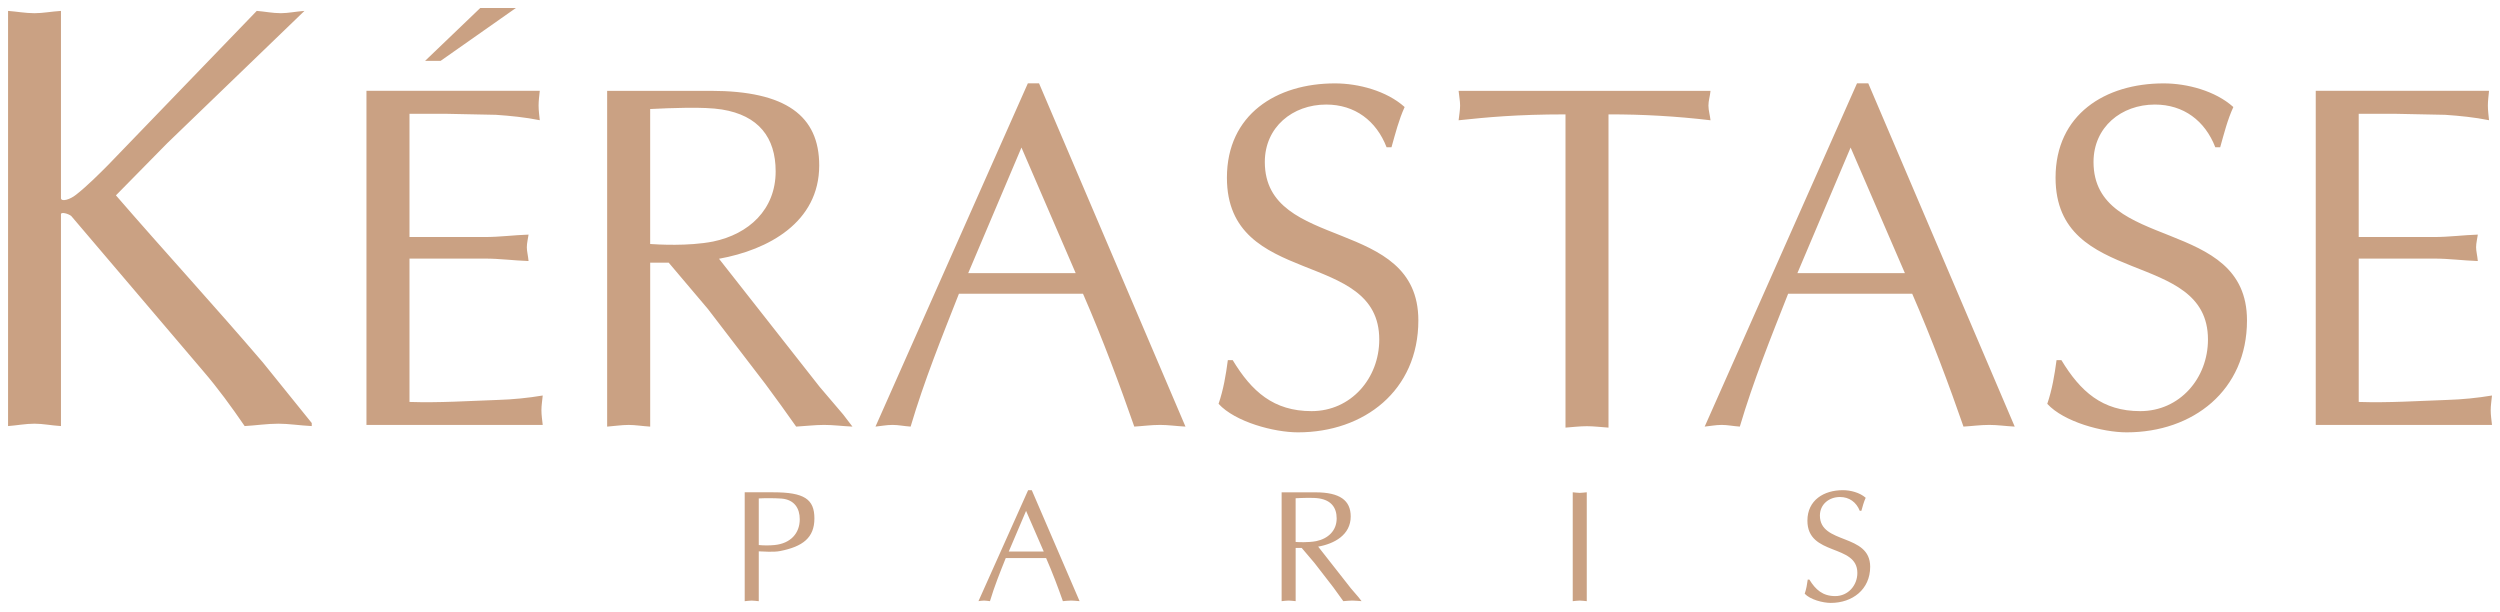
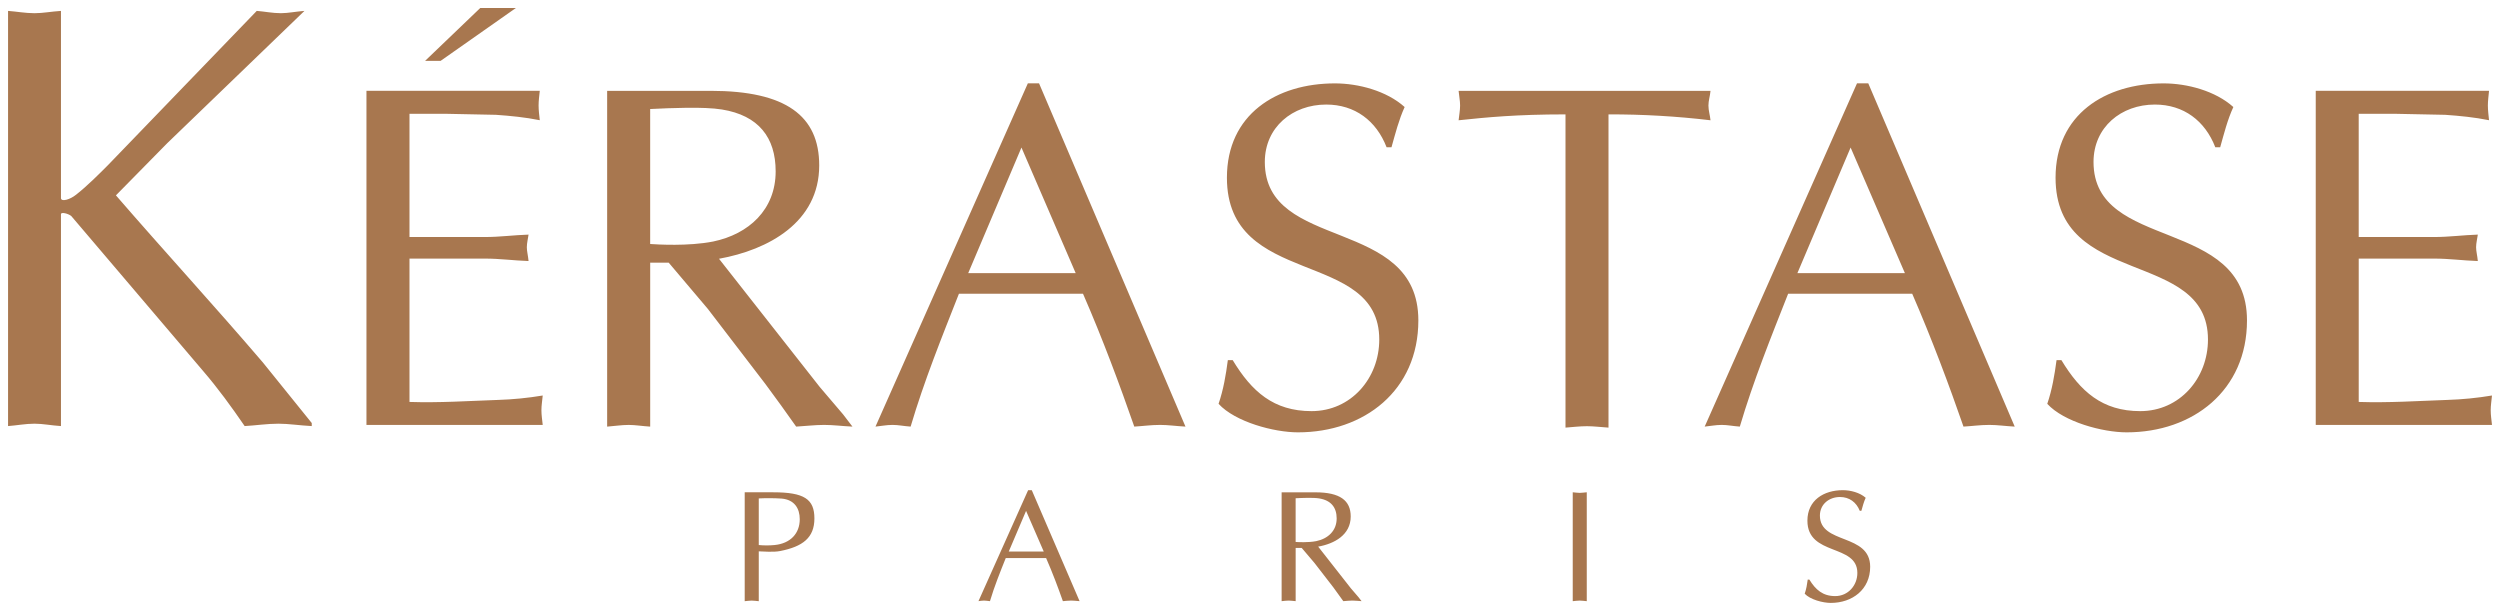
<svg xmlns="http://www.w3.org/2000/svg" viewBox="29.33 86.16 155.42 37.99">
  <g fill-rule="evenodd" clip-rule="evenodd">
-     <path fill="#caa183" d="M39.73 95.059l-3.193 3.246c3.006 3.473 6.125 6.869 9.129 10.381l3.045 3.773v.189c-.754-.037-1.43-.148-2.067-.148-.715 0-1.426.111-2.104.148-.828-1.207-1.653-2.344-2.593-3.436l-8.189-9.625c-.188-.15-.638-.266-.638-.111v13.172c-.6-.037-1.122-.148-1.644-.148-.562 0-1.122.111-1.645.148v-25.81c.523.038 1.083.143 1.645.143.522 0 1.044-.105 1.644-.143v11.654c.035.227.562.076.939-.227.677-.527 1.465-1.318 1.992-1.848l9.241-9.58c.488.038.978.143 1.503.143.451 0 .939-.105 1.463-.143l-8.528 8.222zM54.787 100.895h4.702c.912 0 1.791-.121 2.7-.15-.03.242-.107.516-.107.791 0 .242.077.516.107.852-.909-.029-1.788-.152-2.7-.152h-4.702v8.912c1.852.061 3.671-.061 5.492-.125a20.8 20.8 0 0 0 2.791-.275c-.031.34-.081.613-.081.916 0 .305.05.609.081.914H52.112V91.805h10.775c-.033.334-.074.609-.074.915 0 .304.041.607.074.913-.911-.183-1.82-.272-2.73-.335l-3.036-.062h-2.334v7.659zM69.751 92.938c1.274-.063 3.338-.154 4.46.029 2.276.368 3.34 1.738 3.34 3.847 0 2.379-1.671 3.902-3.887 4.361-1.547.305-3.489.184-3.914.154v-8.391h.001zm-2.675 19.744c.427-.029.881-.105 1.337-.105.426 0 .851.076 1.338.105V102.49h1.152l2.428 2.869 3.582 4.674a122.36 122.36 0 0 1 1.913 2.648c.551-.029 1.159-.105 1.737-.105.578 0 1.123.076 1.762.105l-.58-.758-1.456-1.709-6.26-7.967c3.065-.553 6.23-2.262 6.23-5.803 0-3.082-2.07-4.637-6.746-4.637h-6.438v20.875h.001zM96.204 103.141h-6.683l3.311-7.809 3.372 7.809zm-2.278-11.799h-.697l-9.472 21.339c.333-.029.667-.105 1.062-.105.364 0 .698.076 1.122.105.85-2.869 1.943-5.564 3.004-8.26h7.713c1.217 2.787 2.307 5.729 3.188 8.26.514-.029 1.029-.105 1.607-.105.516 0 1.002.076 1.576.105l-9.103-21.339zM105.965 108.549c1.18 1.951 2.541 3.17 4.902 3.17 2.455 0 4.209-2.043 4.209-4.451 0-5.672-9.471-3.172-9.471-10.062 0-3.934 3.082-5.862 6.715-5.862 1.455 0 3.211.461 4.334 1.47-.363.793-.576 1.646-.818 2.5h-.305c-.637-1.646-1.969-2.654-3.754-2.654-2.09 0-3.816 1.404-3.816 3.569 0 5.609 9.545 3.355 9.545 9.85 0 4.361-3.369 6.959-7.486 6.959-1.484 0-3.902-.645-4.934-1.773.303-.885.457-1.801.576-2.715h.303v-.001zM129.328 112.744c-.486-.031-.91-.088-1.338-.088-.455 0-.912.057-1.336.088V93.271c-3.064 0-4.916.184-6.645.366.029-.305.092-.609.092-.917 0-.302-.062-.576-.092-.911h15.66c-.031.335-.129.609-.129.911 0 .308.098.612.129.917a52.676 52.676 0 0 0-6.342-.366v19.473h.001zM147.754 103.141h-6.684l3.309-7.809 3.375 7.809zm-2.277-11.799h-.701l-9.469 21.339c.334-.029.668-.105 1.061-.105.365 0 .699.076 1.123.105.85-2.869 1.941-5.564 3.004-8.26h7.713c1.213 2.787 2.311 5.729 3.188 8.26.516-.029 1.029-.105 1.607-.105.516 0 1.002.076 1.578.105l-9.104-21.339zM157.484 108.549c1.18 1.951 2.539 3.17 4.902 3.17 2.455 0 4.209-2.043 4.209-4.451 0-5.672-9.475-3.172-9.475-10.062 0-3.934 3.086-5.862 6.717-5.862 1.457 0 3.213.461 4.336 1.47-.365.793-.578 1.646-.818 2.5h-.305c-.637-1.646-1.969-2.654-3.756-2.654-2.09 0-3.814 1.404-3.814 3.569 0 5.609 9.541 3.355 9.541 9.85 0 4.361-3.363 6.959-7.484 6.959-1.482 0-3.902-.645-4.932-1.773.301-.885.455-1.801.576-2.715h.303v-.001zM175.967 100.895h4.703c.91 0 1.789-.121 2.701-.15-.029.242-.107.516-.107.791 0 .242.078.516.107.852-.912-.029-1.791-.152-2.701-.152h-4.703v8.912c1.852.061 3.674-.061 5.492-.125a20.829 20.829 0 0 0 2.793-.275c-.031.34-.08.613-.08.916 0 .305.049.609.08.914h-10.957V91.805h10.773c-.029.334-.072.609-.072.915 0 .304.043.607.072.913-.912-.183-1.818-.272-2.729-.335l-3.037-.062h-2.336v7.659h.001zM55.757 89.944l3.431-3.288h2.216l-4.682 3.288h-.965zM76.5 117.146a12.5 12.5 0 0 1 1.427.01c.786.07 1.122.605 1.122 1.283 0 .881-.575 1.508-1.567 1.605a5.162 5.162 0 0 1-.981 0v-2.898H76.5zm0 3.29c.249 0 .892.07 1.339-.021 1.398-.277 2.121-.826 2.121-2.025 0-1.201-.634-1.625-2.559-1.625h-1.774v6.77c.138-.012.289-.037.436-.037.14 0 .279.025.438.037v-3.099H76.5zM94.217 120.447h-2.174l1.076-2.527 1.098 2.527zm-.743-3.812h-.228l-3.087 6.898c.109-.012.216-.037.347-.037.118 0 .228.025.368.037.277-.928.631-1.803.981-2.678h2.51c.397.904.754 1.859 1.042 2.678.166-.012.334-.037.523-.037.169 0 .329.025.516.037l-2.972-6.898zM109.877 117.135c.416-.02 1.092-.049 1.459.01.744.119 1.092.564 1.092 1.246 0 .77-.547 1.262-1.27 1.41-.506.098-1.141.061-1.281.051v-2.717zm-.871 6.398c.139-.012.287-.037.436-.037.141 0 .279.025.436.037v-3.309h.377l.793.934 1.174 1.518c.207.279.402.555.619.857.178-.012.373-.037.559-.037.191 0 .367.025.576.037l-.188-.244-.477-.555-2.033-2.592c1.002-.176 2.023-.727 2.023-1.873 0-.998-.668-1.502-2.193-1.502h-2.102v6.766zM127.104 116.764c.139.01.289.037.436.037.141 0 .277-.027.436-.037v6.77c-.158-.012-.295-.037-.436-.037-.146 0-.297.025-.436.037v-6.77zM141.814 122.191c.387.633.836 1.027 1.607 1.027.801 0 1.377-.662 1.377-1.438 0-1.834-3.105-1.025-3.105-3.252 0-1.271 1.018-1.895 2.203-1.895.475 0 1.053.148 1.42.473-.119.26-.189.533-.268.811h-.1c-.211-.531-.645-.859-1.23-.859-.682 0-1.248.455-1.248 1.154 0 1.812 3.125 1.084 3.125 3.184 0 1.41-1.104 2.246-2.451 2.246-.486 0-1.281-.207-1.619-.572.1-.285.148-.582.188-.879h.101z" />
+     <path fill="#a8774f" d="M39.73 95.059l-3.193 3.246c3.006 3.473 6.125 6.869 9.129 10.381l3.045 3.773v.189c-.754-.037-1.43-.148-2.067-.148-.715 0-1.426.111-2.104.148-.828-1.207-1.653-2.344-2.593-3.436l-8.189-9.625c-.188-.15-.638-.266-.638-.111v13.172c-.6-.037-1.122-.148-1.644-.148-.562 0-1.122.111-1.645.148v-25.81c.523.038 1.083.143 1.645.143.522 0 1.044-.105 1.644-.143v11.654c.035.227.562.076.939-.227.677-.527 1.465-1.318 1.992-1.848l9.241-9.58c.488.038.978.143 1.503.143.451 0 .939-.105 1.463-.143l-8.528 8.222zM54.787 100.895h4.702c.912 0 1.791-.121 2.7-.15-.03.242-.107.516-.107.791 0 .242.077.516.107.852-.909-.029-1.788-.152-2.7-.152h-4.702v8.912c1.852.061 3.671-.061 5.492-.125a20.8 20.8 0 0 0 2.791-.275c-.031.34-.081.613-.081.916 0 .305.05.609.081.914H52.112V91.805h10.775c-.033.334-.074.609-.074.915 0 .304.041.607.074.913-.911-.183-1.82-.272-2.73-.335l-3.036-.062h-2.334v7.659zM69.751 92.938c1.274-.063 3.338-.154 4.46.029 2.276.368 3.34 1.738 3.34 3.847 0 2.379-1.671 3.902-3.887 4.361-1.547.305-3.489.184-3.914.154v-8.391h.001zm-2.675 19.744c.427-.029.881-.105 1.337-.105.426 0 .851.076 1.338.105V102.49h1.152l2.428 2.869 3.582 4.674a122.36 122.36 0 0 1 1.913 2.648c.551-.029 1.159-.105 1.737-.105.578 0 1.123.076 1.762.105l-.58-.758-1.456-1.709-6.26-7.967c3.065-.553 6.23-2.262 6.23-5.803 0-3.082-2.07-4.637-6.746-4.637h-6.438v20.875h.001zM96.204 103.141h-6.683l3.311-7.809 3.372 7.809zm-2.278-11.799h-.697l-9.472 21.339c.333-.029.667-.105 1.062-.105.364 0 .698.076 1.122.105.85-2.869 1.943-5.564 3.004-8.26h7.713c1.217 2.787 2.307 5.729 3.188 8.26.514-.029 1.029-.105 1.607-.105.516 0 1.002.076 1.576.105l-9.103-21.339zM105.965 108.549c1.18 1.951 2.541 3.17 4.902 3.17 2.455 0 4.209-2.043 4.209-4.451 0-5.672-9.471-3.172-9.471-10.062 0-3.934 3.082-5.862 6.715-5.862 1.455 0 3.211.461 4.334 1.47-.363.793-.576 1.646-.818 2.5h-.305c-.637-1.646-1.969-2.654-3.754-2.654-2.09 0-3.816 1.404-3.816 3.569 0 5.609 9.545 3.355 9.545 9.85 0 4.361-3.369 6.959-7.486 6.959-1.484 0-3.902-.645-4.934-1.773.303-.885.457-1.801.576-2.715h.303v-.001zM129.328 112.744c-.486-.031-.91-.088-1.338-.088-.455 0-.912.057-1.336.088V93.271c-3.064 0-4.916.184-6.645.366.029-.305.092-.609.092-.917 0-.302-.062-.576-.092-.911h15.66c-.031.335-.129.609-.129.911 0 .308.098.612.129.917a52.676 52.676 0 0 0-6.342-.366v19.473h.001zM147.754 103.141h-6.684l3.309-7.809 3.375 7.809zm-2.277-11.799h-.701l-9.469 21.339c.334-.029.668-.105 1.061-.105.365 0 .699.076 1.123.105.85-2.869 1.941-5.564 3.004-8.26h7.713c1.213 2.787 2.311 5.729 3.188 8.26.516-.029 1.029-.105 1.607-.105.516 0 1.002.076 1.578.105l-9.104-21.339zM157.484 108.549c1.18 1.951 2.539 3.17 4.902 3.17 2.455 0 4.209-2.043 4.209-4.451 0-5.672-9.475-3.172-9.475-10.062 0-3.934 3.086-5.862 6.717-5.862 1.457 0 3.213.461 4.336 1.47-.365.793-.578 1.646-.818 2.5h-.305c-.637-1.646-1.969-2.654-3.756-2.654-2.09 0-3.814 1.404-3.814 3.569 0 5.609 9.541 3.355 9.541 9.85 0 4.361-3.363 6.959-7.484 6.959-1.482 0-3.902-.645-4.932-1.773.301-.885.455-1.801.576-2.715h.303v-.001zM175.967 100.895h4.703c.91 0 1.789-.121 2.701-.15-.029.242-.107.516-.107.791 0 .242.078.516.107.852-.912-.029-1.791-.152-2.701-.152h-4.703v8.912c1.852.061 3.674-.061 5.492-.125a20.829 20.829 0 0 0 2.793-.275c-.031.34-.08.613-.08.916 0 .305.049.609.08.914h-10.957V91.805h10.773c-.029.334-.072.609-.072.915 0 .304.043.607.072.913-.912-.183-1.818-.272-2.729-.335l-3.037-.062h-2.336v7.659h.001zM55.757 89.944l3.431-3.288h2.216l-4.682 3.288h-.965zM76.5 117.146a12.5 12.5 0 0 1 1.427.01c.786.07 1.122.605 1.122 1.283 0 .881-.575 1.508-1.567 1.605a5.162 5.162 0 0 1-.981 0v-2.898H76.5zm0 3.29c.249 0 .892.07 1.339-.021 1.398-.277 2.121-.826 2.121-2.025 0-1.201-.634-1.625-2.559-1.625h-1.774v6.77c.138-.012.289-.037.436-.037.14 0 .279.025.438.037v-3.099H76.5zM94.217 120.447h-2.174l1.076-2.527 1.098 2.527zm-.743-3.812h-.228l-3.087 6.898c.109-.012.216-.037.347-.037.118 0 .228.025.368.037.277-.928.631-1.803.981-2.678h2.51c.397.904.754 1.859 1.042 2.678.166-.012.334-.037.523-.037.169 0 .329.025.516.037l-2.972-6.898zM109.877 117.135c.416-.02 1.092-.049 1.459.01.744.119 1.092.564 1.092 1.246 0 .77-.547 1.262-1.27 1.41-.506.098-1.141.061-1.281.051v-2.717zm-.871 6.398c.139-.012.287-.037.436-.037.141 0 .279.025.436.037v-3.309h.377l.793.934 1.174 1.518c.207.279.402.555.619.857.178-.012.373-.037.559-.037.191 0 .367.025.576.037l-.188-.244-.477-.555-2.033-2.592c1.002-.176 2.023-.727 2.023-1.873 0-.998-.668-1.502-2.193-1.502h-2.102v6.766zM127.104 116.764c.139.01.289.037.436.037.141 0 .277-.027.436-.037v6.77c-.158-.012-.295-.037-.436-.037-.146 0-.297.025-.436.037v-6.77zM141.814 122.191c.387.633.836 1.027 1.607 1.027.801 0 1.377-.662 1.377-1.438 0-1.834-3.105-1.025-3.105-3.252 0-1.271 1.018-1.895 2.203-1.895.475 0 1.053.148 1.42.473-.119.26-.189.533-.268.811h-.1c-.211-.531-.645-.859-1.23-.859-.682 0-1.248.455-1.248 1.154 0 1.812 3.125 1.084 3.125 3.184 0 1.41-1.104 2.246-2.451 2.246-.486 0-1.281-.207-1.619-.572.1-.285.148-.582.188-.879h.101z" />
  </g>
</svg>
